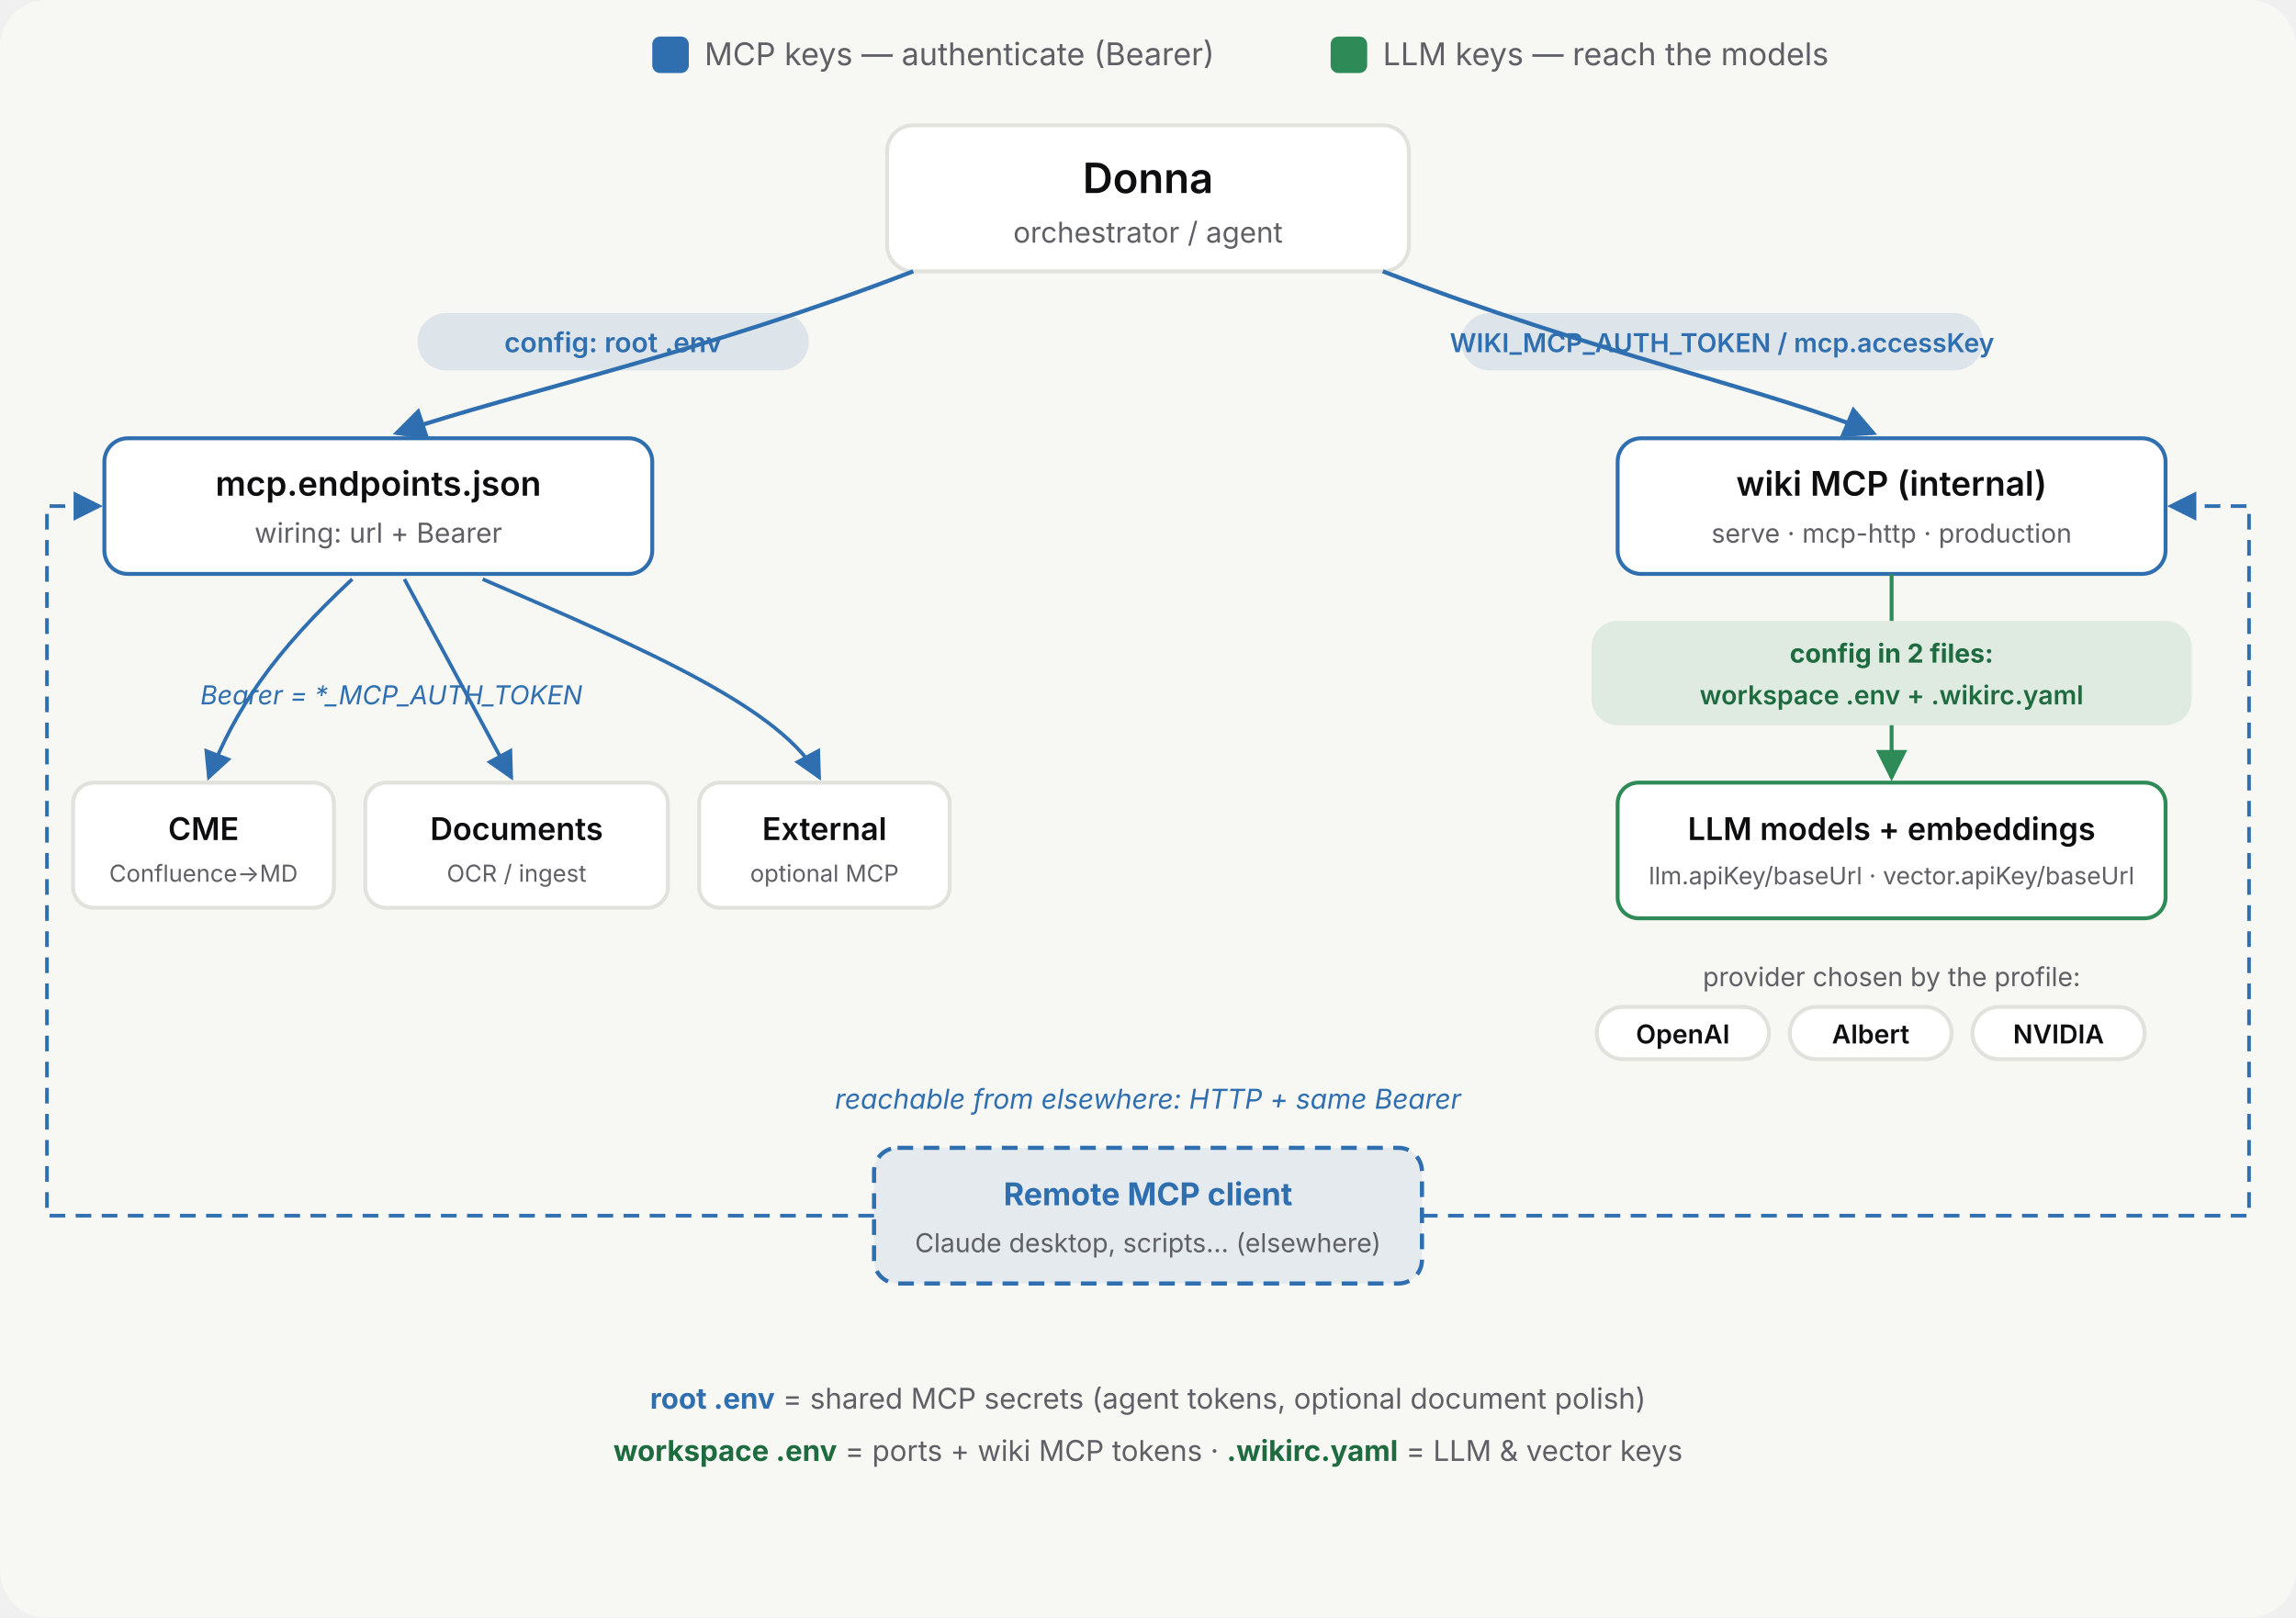
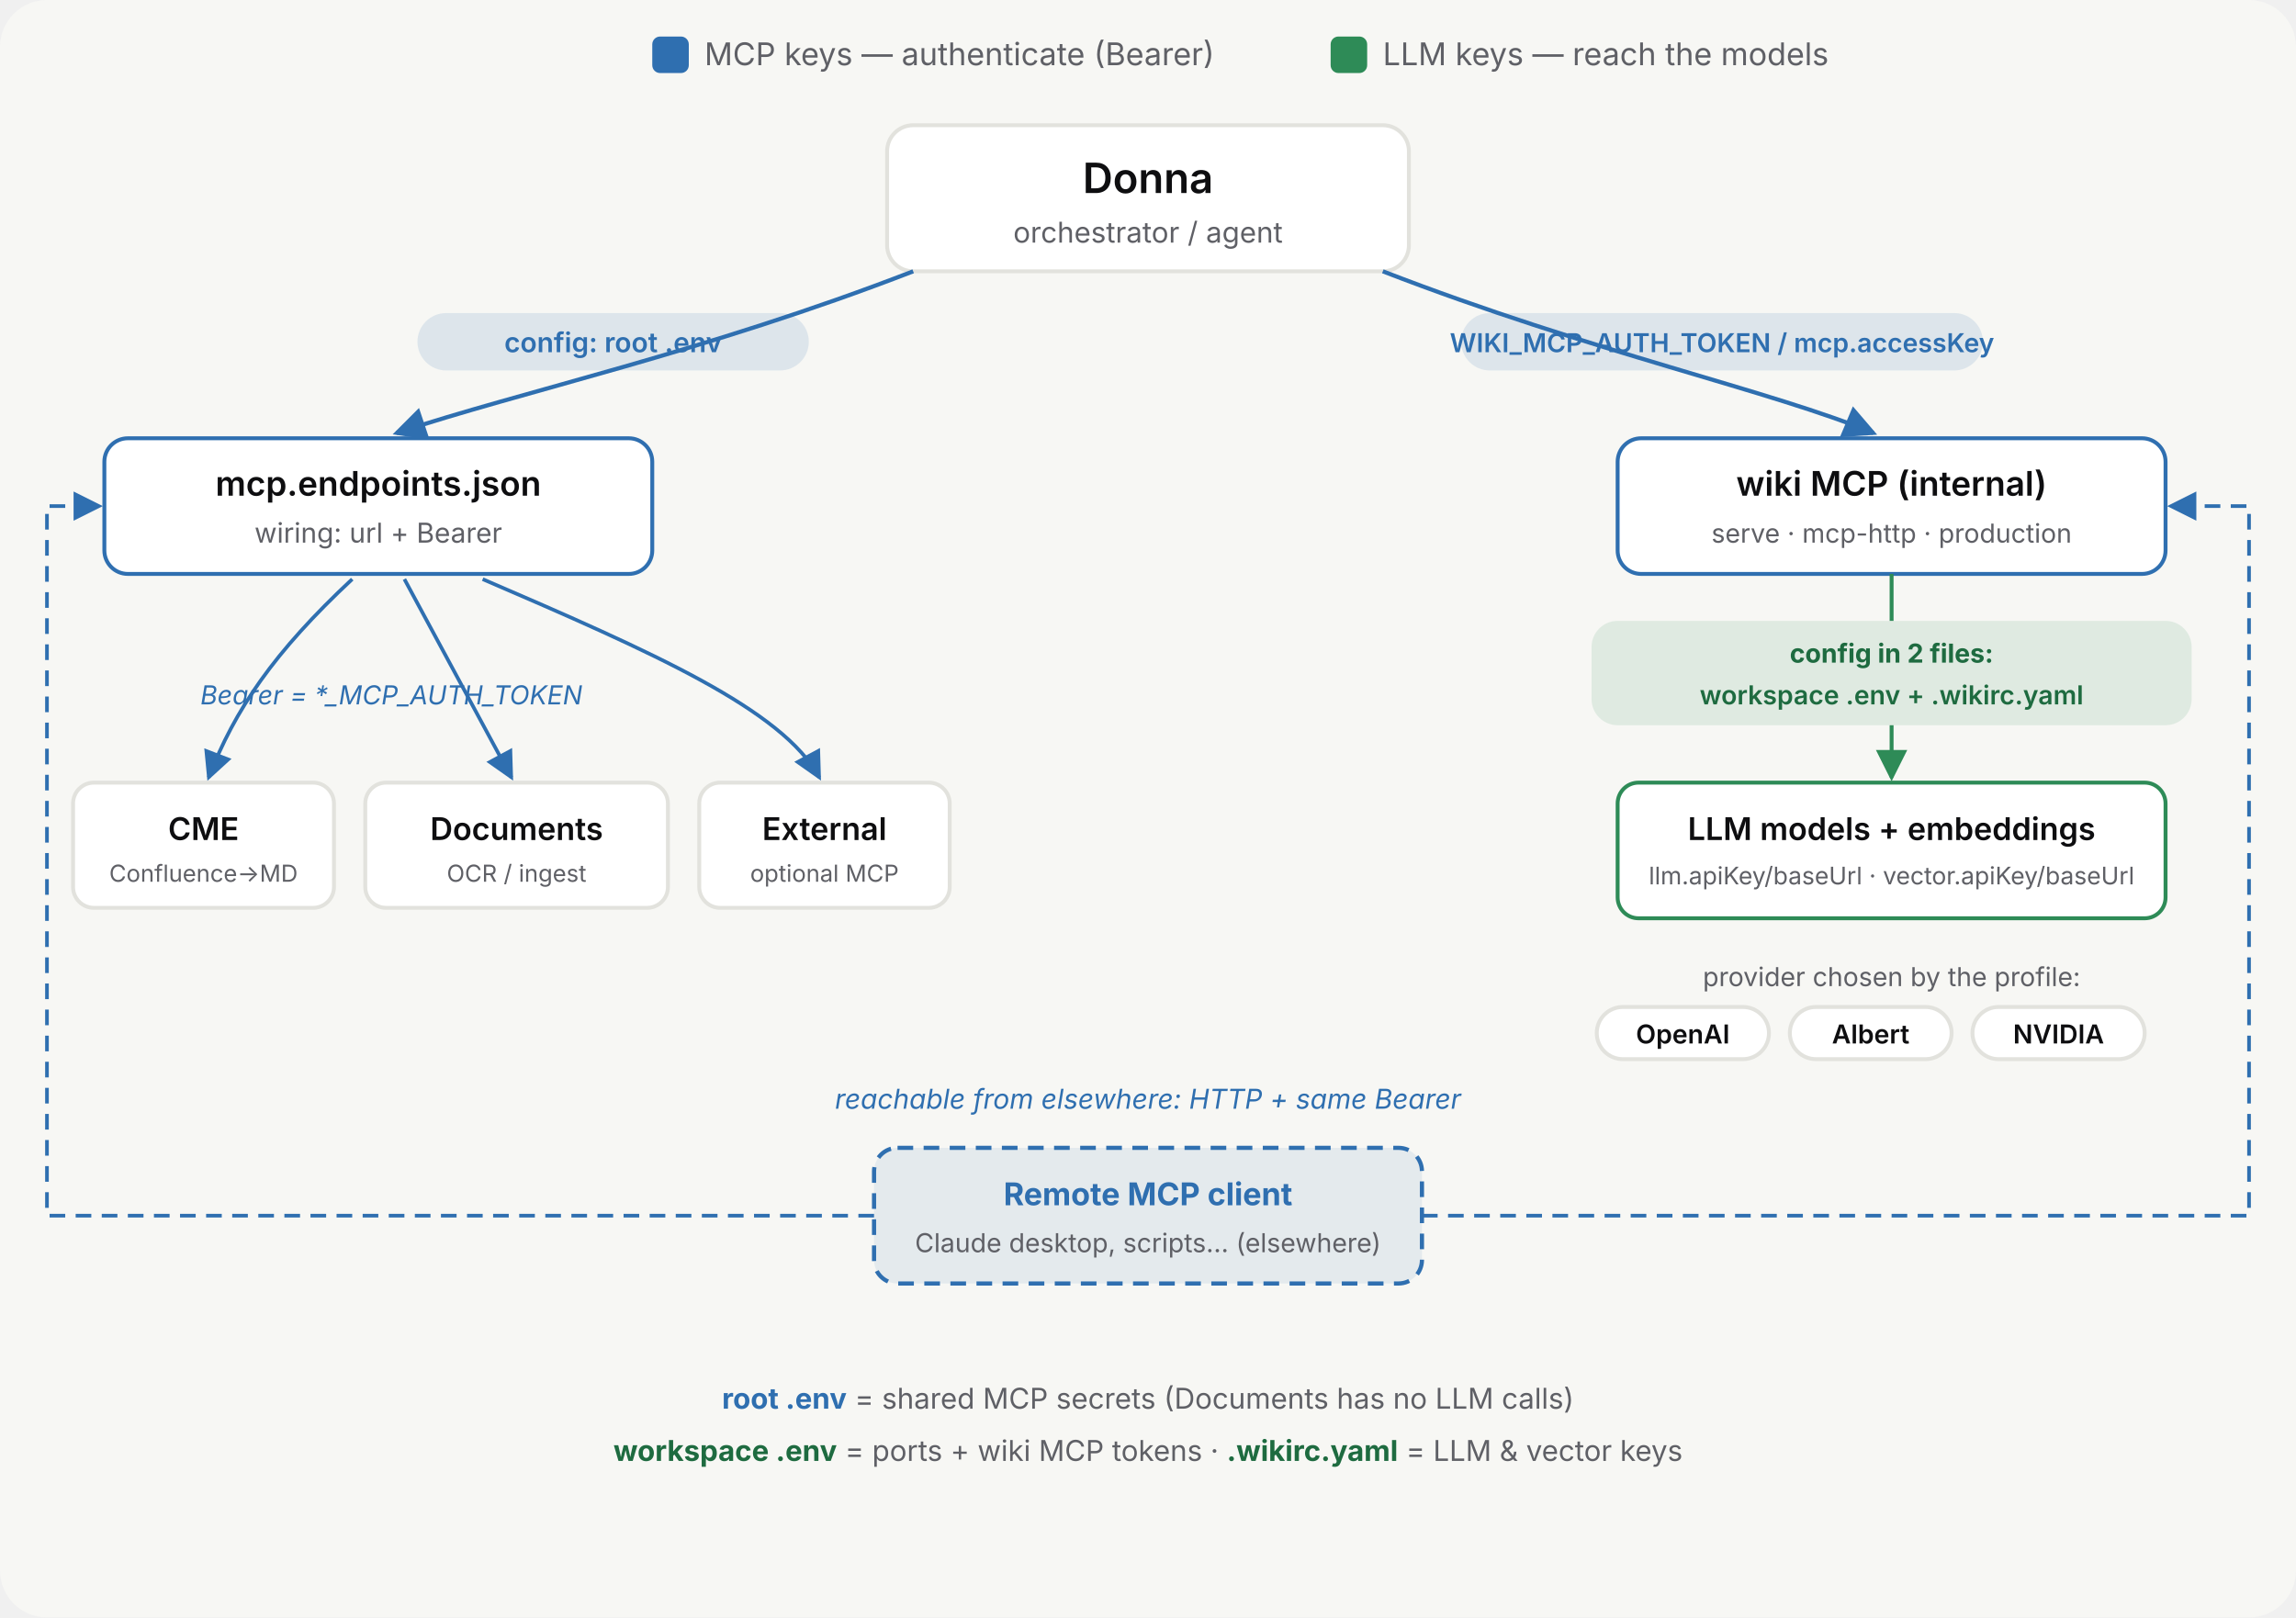
<svg xmlns="http://www.w3.org/2000/svg" viewBox="0 0 880 620" font-family="-apple-system, BlinkMacSystemFont, 'Segoe UI', system-ui, sans-serif" role="img">
  <style>
.box  { fill:#ffffff; stroke:#e2e2dd; stroke-width:1.5; }
.t    { fill:#0e0e10; font-weight:600; }
.s    { fill:#5f6066; font-weight:400; }
.mcp  { stroke:#2f6fb0; }
.llm  { stroke:#2e8b57; }
.mcpt { fill:#2f6fb0; }
.llmt { fill:#1e6b40; }
</style>
  <defs>
    <marker id="aMcp" markerWidth="9" markerHeight="9" refX="7" refY="4" orient="auto">
      <path d="M0,0 L8,4 L0,8 Z" fill="#2f6fb0" />
    </marker>
    <marker id="aLlm" markerWidth="9" markerHeight="9" refX="7" refY="4" orient="auto">
      <path d="M0,0 L8,4 L0,8 Z" fill="#2e8b57" />
    </marker>
  </defs>
  <rect x="0" y="0" width="880" height="620" rx="18" fill="#f7f7f4" />
  <rect x="250" y="14" width="14" height="14" rx="3" fill="#2f6fb0" />
  <text x="270" y="25" class="s" font-size="12">MCP keys — authenticate (Bearer)</text>
  <rect x="510" y="14" width="14" height="14" rx="3" fill="#2e8b57" />
  <text x="530" y="25" class="s" font-size="12">LLM keys — reach the models</text>
  <rect x="340" y="48" width="200" height="56" rx="10" class="box" stroke="#0e0e10" stroke-width="2" />
  <text x="440" y="74" text-anchor="middle" class="t" font-size="16" font-weight="700">Donna</text>
  <text x="440" y="93" text-anchor="middle" class="s" font-size="11">orchestrator / agent</text>
  <rect x="40" y="168" width="210" height="52" rx="9" class="box mcp" stroke-width="1.6" />
  <text x="145" y="190" text-anchor="middle" class="t" font-size="13">mcp.endpoints.json</text>
  <text x="145" y="208" text-anchor="middle" class="s" font-size="10.5">wiring: url + Bearer</text>
  <path d="M350,104 C270,135 200,150 152,166" class="mcp" fill="none" stroke-width="1.6" marker-end="url(#aMcp)" />
  <rect x="160" y="120" width="150" height="22" rx="11" fill="#2f6fb0" opacity="0.13" />
  <text x="235" y="135" text-anchor="middle" class="mcpt" font-size="10.5" font-weight="600">config: root .env</text>
  <rect x="28" y="300" width="100" height="48" rx="8" class="box" />
  <text x="78" y="322" text-anchor="middle" class="t" font-size="12">CME</text>
  <text x="78" y="338" text-anchor="middle" class="s" font-size="9">Confluence→MD</text>
  <rect x="140" y="300" width="116" height="48" rx="8" class="box" />
  <text x="198" y="322" text-anchor="middle" class="t" font-size="12">Documents</text>
  <text x="198" y="338" text-anchor="middle" class="s" font-size="9">OCR / ingest</text>
  <rect x="268" y="300" width="96" height="48" rx="8" class="box" />
  <text x="316" y="322" text-anchor="middle" class="t" font-size="12">External</text>
  <text x="316" y="338" text-anchor="middle" class="s" font-size="9">optional MCP</text>
  <path d="M135,222 C105,250 90,272 80,298" class="mcp" fill="none" stroke-width="1.4" marker-end="url(#aMcp)" />
  <path d="M155,222 L196,298" class="mcp" fill="none" stroke-width="1.4" marker-end="url(#aMcp)" />
  <path d="M185,222 C250,250 300,272 314,298" class="mcp" fill="none" stroke-width="1.4" marker-end="url(#aMcp)" />
  <text x="150" y="270" text-anchor="middle" class="mcpt" font-size="10" font-style="italic">Bearer = *_MCP_AUTH_TOKEN</text>
  <rect x="620" y="168" width="210" height="52" rx="9" class="box mcp" stroke-width="1.6" />
  <text x="725" y="190" text-anchor="middle" class="t" font-size="13">wiki MCP (internal)</text>
  <text x="725" y="208" text-anchor="middle" class="s" font-size="10">serve · mcp-http · production</text>
  <path d="M530,104 C610,135 680,150 718,166" class="mcp" fill="none" stroke-width="1.6" marker-end="url(#aMcp)" />
  <rect x="560" y="120" width="200" height="22" rx="11" fill="#2f6fb0" opacity="0.13" />
  <text x="660" y="135" text-anchor="middle" class="mcpt" font-size="10" font-weight="600">WIKI_MCP_AUTH_TOKEN / mcp.accessKey</text>
  <path d="M725,220 L725,238" class="llm" fill="none" stroke-width="1.5" />
  <rect x="610" y="238" width="230" height="40" rx="10" fill="#2e8b57" opacity="0.12" />
  <text x="725" y="254" text-anchor="middle" class="llmt" font-size="10" font-weight="700">config in 2 files:</text>
  <text x="725" y="270" text-anchor="middle" class="llmt" font-size="10" font-weight="600">workspace .env  +  .wikirc.yaml</text>
  <path d="M725,278 L725,298" class="llm" fill="none" stroke-width="1.5" marker-end="url(#aLlm)" />
  <rect x="620" y="300" width="210" height="52" rx="8" class="box llm" stroke-width="1.5" />
  <text x="725" y="322" text-anchor="middle" class="t" font-size="12">LLM models + embeddings</text>
  <text x="725" y="339" text-anchor="middle" class="s" font-size="9.3">llm.apiKey/baseUrl · vector.apiKey/baseUrl</text>
  <text x="725" y="378" text-anchor="middle" class="s" font-size="10">provider chosen by the profile:</text>
  <rect x="612" y="386" width="66" height="20" rx="10" class="box" stroke="#d9d9d4" />
  <text x="645" y="400" text-anchor="middle" class="t" font-size="10">OpenAI</text>
  <rect x="686" y="386" width="62" height="20" rx="10" class="box" stroke="#d9d9d4" />
  <text x="717" y="400" text-anchor="middle" class="t" font-size="10">Albert</text>
  <rect x="756" y="386" width="66" height="20" rx="10" class="box" stroke="#d9d9d4" />
  <text x="789" y="400" text-anchor="middle" class="t" font-size="10">NVIDIA</text>
  <rect x="335" y="440" width="210" height="52" rx="9" fill="#2f6fb0" opacity="0.10" />
  <rect x="335" y="440" width="210" height="52" rx="9" fill="none" class="mcp" stroke-width="1.6" stroke-dasharray="6 4" />
  <text x="440" y="462" text-anchor="middle" class="mcpt" font-size="12" font-weight="700">Remote MCP client</text>
  <text x="440" y="480" text-anchor="middle" class="s" font-size="10">Claude desktop, scripts… (elsewhere)</text>
  <text x="440" y="425" text-anchor="middle" class="mcpt" font-size="10.5" font-style="italic">reachable from elsewhere: HTTP + same Bearer</text>
  <path d="M335,466 L18,466 L18,194 L38,194" class="mcp" fill="none" stroke-width="1.4" stroke-dasharray="6 4" marker-end="url(#aMcp)" />
  <path d="M545,466 L862,466 L862,194 L832,194" class="mcp" fill="none" stroke-width="1.4" stroke-dasharray="6 4" marker-end="url(#aMcp)" />
  <text x="440" y="540" text-anchor="middle" class="s" font-size="11">
-     <tspan class="mcpt" font-weight="700">root .env</tspan> = shared MCP secrets (agent tokens, optional document polish)</text>
+     <tspan class="mcpt" font-weight="700">root .env</tspan> = shared MCP secrets (Documents has no LLM calls)</text>
  <text x="440" y="560" text-anchor="middle" class="s" font-size="11">
    <tspan class="llmt" font-weight="700">workspace .env</tspan> = ports + wiki MCP tokens  ·  <tspan class="llmt" font-weight="700">.wikirc.yaml</tspan> = LLM &amp; vector keys</text>
</svg>
